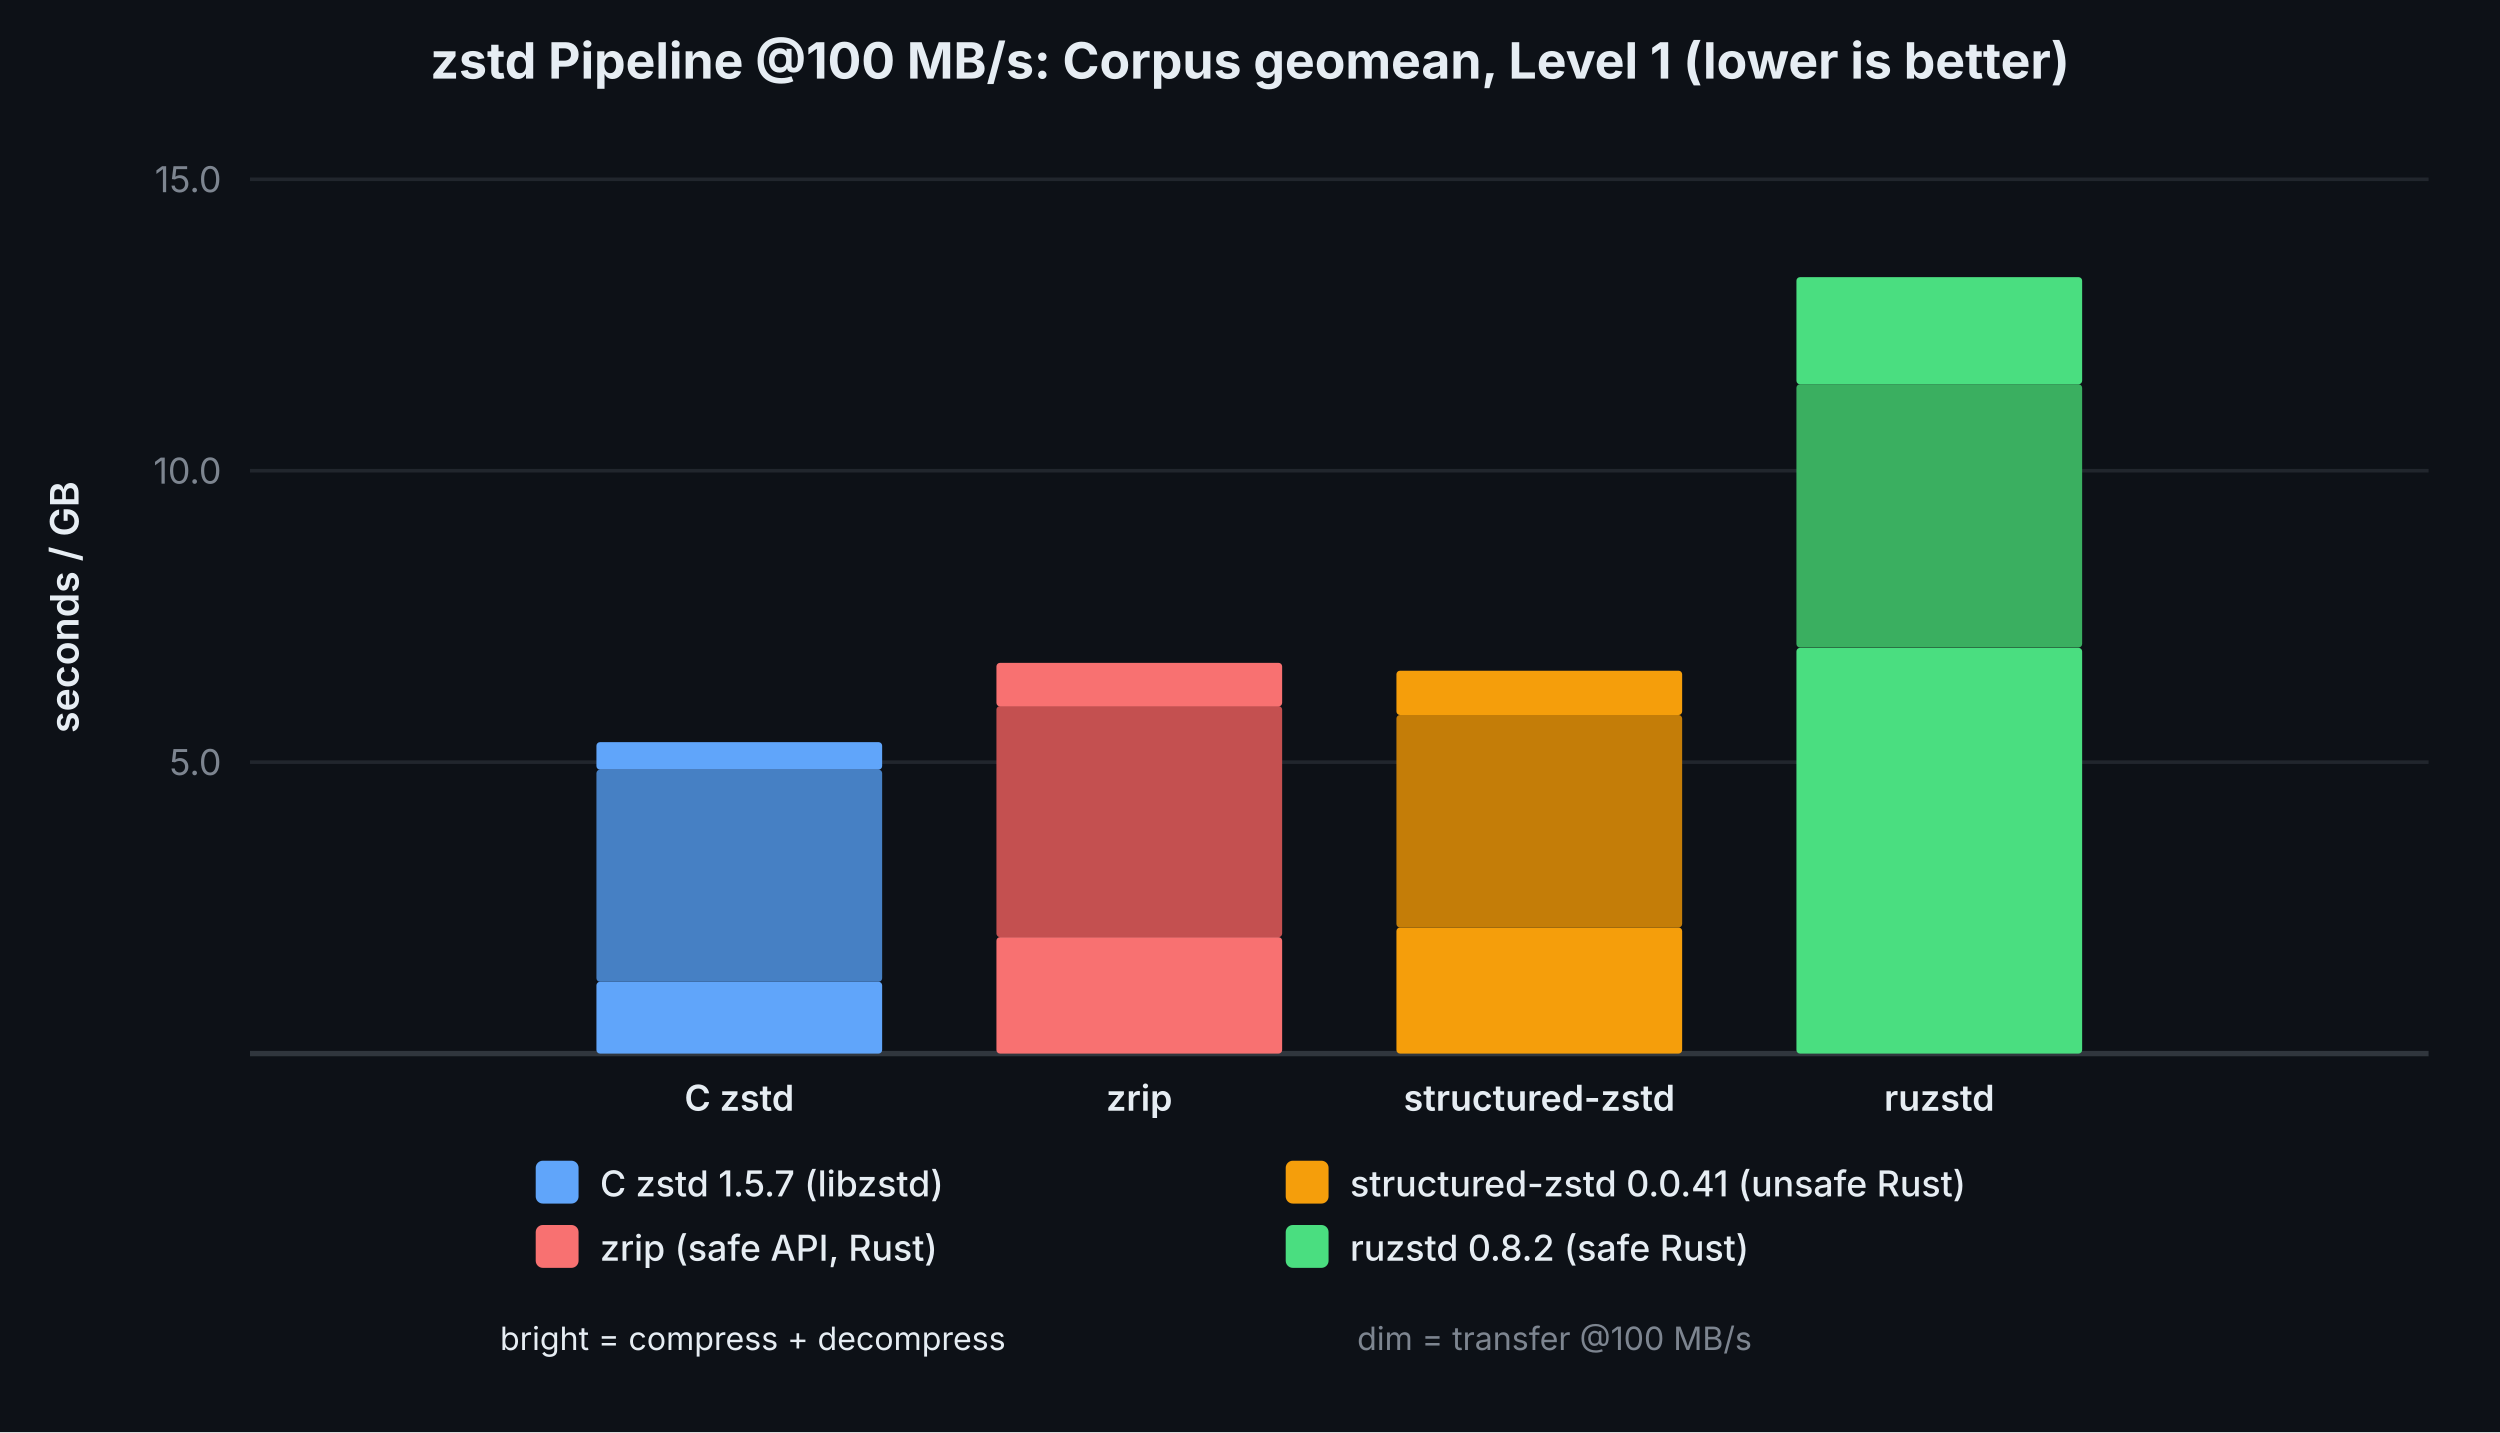
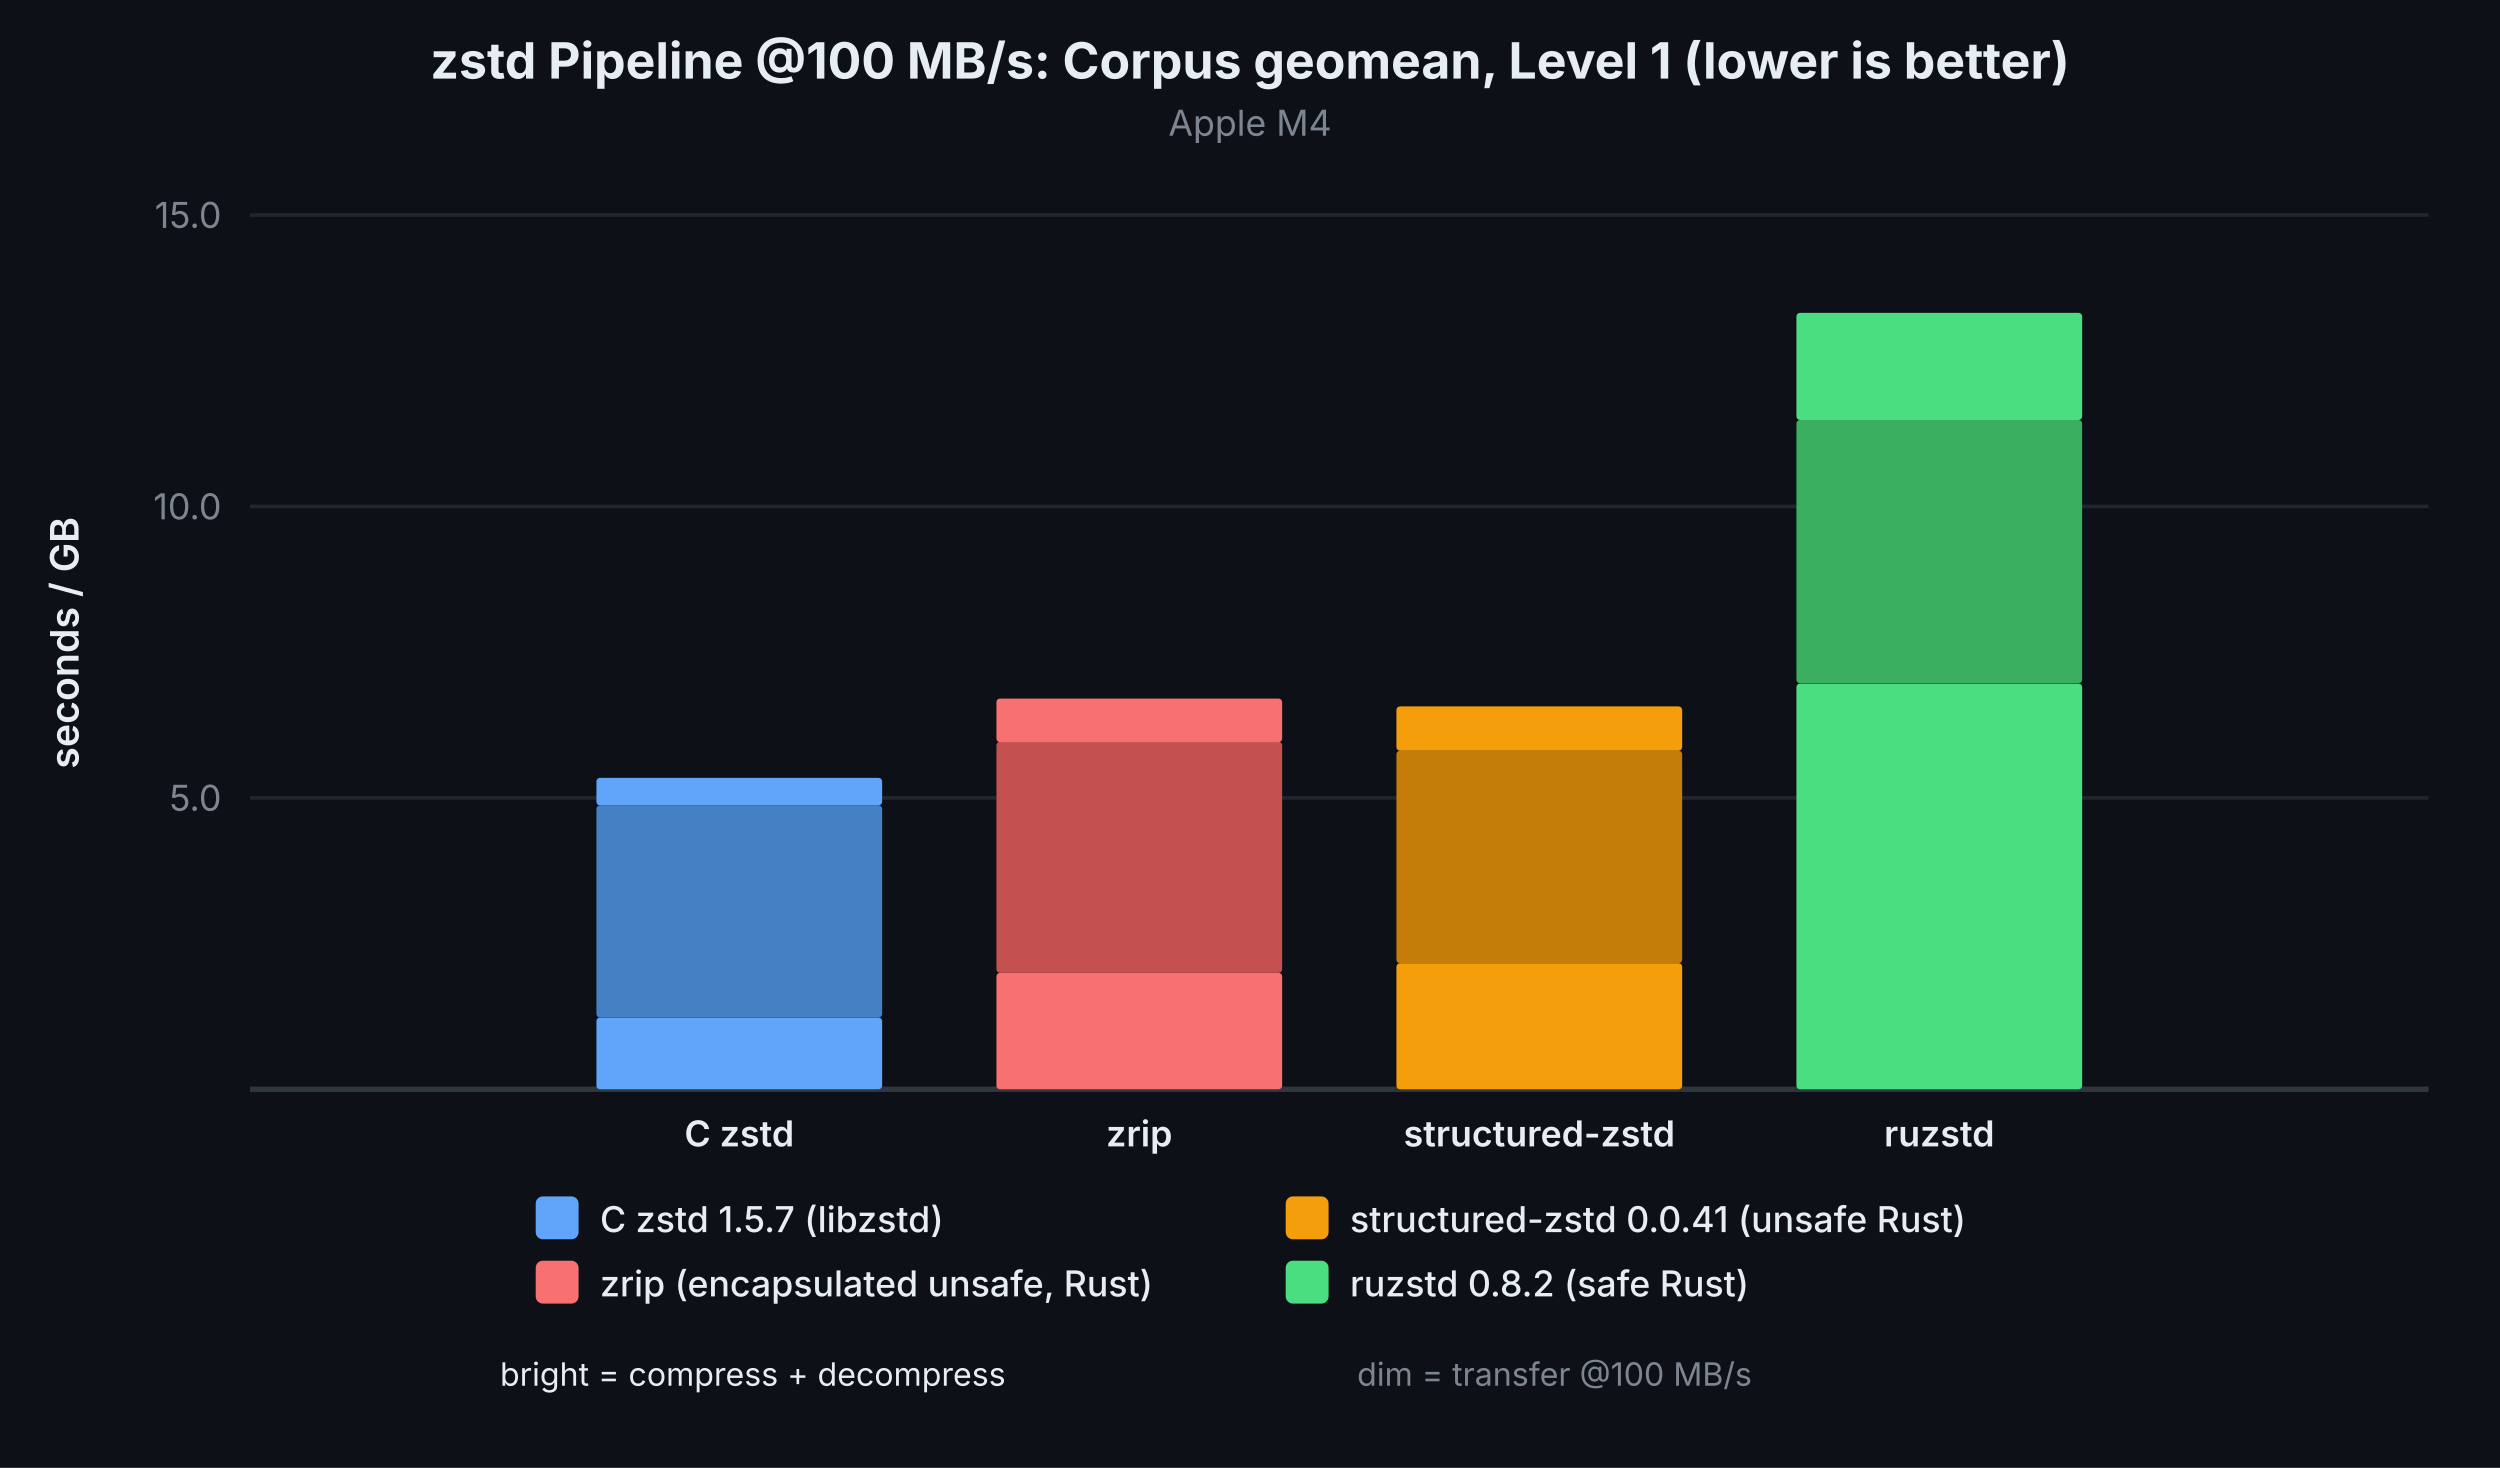
- <svg xmlns="http://www.w3.org/2000/svg" viewBox="0 0 700 401" font-family="system-ui, -apple-system, sans-serif">
-   <rect width="700" height="401" fill="#0d1117" />
+ <svg xmlns="http://www.w3.org/2000/svg" viewBox="0 0 700 411" font-family="system-ui, -apple-system, sans-serif">
+   <rect width="700" height="411" fill="#0d1117" />
  <text x="350.0" y="22" text-anchor="middle" fill="#e6edf3" font-size="14" font-weight="700">zstd Pipeline @100 MB/s: Corpus geomean, Level 1 (lower is better)</text>
-   <text x="22" y="170.0" text-anchor="middle" fill="#e6edf3" font-size="11" font-weight="600" transform="rotate(-90,22,170.0)">seconds / GB</text>
-   <line x1="70" y1="213.4" x2="680" y2="213.4" stroke="#21262d" stroke-width="1" />
-   <text x="62" y="213.4" text-anchor="end" dominant-baseline="middle" fill="#7d8590" font-size="10">5.0</text>
-   <line x1="70" y1="131.8" x2="680" y2="131.8" stroke="#21262d" stroke-width="1" />
-   <text x="62" y="131.8" text-anchor="end" dominant-baseline="middle" fill="#7d8590" font-size="10">10.0</text>
-   <line x1="70" y1="50.2" x2="680" y2="50.2" stroke="#21262d" stroke-width="1" />
-   <text x="62" y="50.2" text-anchor="end" dominant-baseline="middle" fill="#7d8590" font-size="10">15.0</text>
-   <line x1="70" y1="295" x2="680" y2="295" stroke="#30363d" stroke-width="1.5" />
-   <rect x="167.0" y="274.9" width="80.0" height="20.1" fill="#60a5fa" rx="1" />
-   <rect x="167.0" y="215.5" width="80.0" height="59.4" fill="#4680c4" rx="1" />
-   <rect x="167.0" y="207.8" width="80.0" height="7.7" fill="#60a5fa" rx="1" />
-   <text x="207.0" y="311" text-anchor="middle" fill="#e6edf3" font-size="10" font-weight="600">C zstd</text>
-   <rect x="279.0" y="262.4" width="80.0" height="32.6" fill="#f87171" rx="1" />
-   <rect x="279.0" y="197.7" width="80.0" height="64.7" fill="#c45050" rx="1" />
-   <rect x="279.0" y="185.6" width="80.0" height="12.2" fill="#f87171" rx="1" />
-   <text x="319.0" y="311" text-anchor="middle" fill="#e6edf3" font-size="10" font-weight="600">zrip</text>
-   <rect x="391.0" y="259.7" width="80.0" height="35.3" fill="#f59e0b" rx="1" />
-   <rect x="391.0" y="200.2" width="80.0" height="59.5" fill="#c47d08" rx="1" />
-   <rect x="391.0" y="187.8" width="80.0" height="12.4" fill="#f59e0b" rx="1" />
-   <text x="431.0" y="311" text-anchor="middle" fill="#e6edf3" font-size="10" font-weight="600">structured-zstd</text>
-   <rect x="503.0" y="181.4" width="80.0" height="113.6" fill="#4ade80" rx="1" />
-   <rect x="503.0" y="107.6" width="80.0" height="73.7" fill="#3aaf60" rx="1" />
-   <rect x="503.0" y="77.6" width="80.0" height="30.0" fill="#4ade80" rx="1" />
-   <text x="543.0" y="311" text-anchor="middle" fill="#e6edf3" font-size="10" font-weight="600">ruzstd</text>
-   <rect x="150" y="325" width="12" height="12" fill="#60a5fa" rx="2" />
-   <text x="168" y="335" fill="#e6edf3" font-size="10" font-weight="500">C zstd 1.5.7 (libzstd)</text>
-   <rect x="150" y="343" width="12" height="12" fill="#f87171" rx="2" />
-   <text x="168" y="353" fill="#e6edf3" font-size="10" font-weight="500">zrip (safe API, Rust)</text>
-   <rect x="360" y="325" width="12" height="12" fill="#f59e0b" rx="2" />
-   <text x="378" y="335" fill="#e6edf3" font-size="10" font-weight="500">structured-zstd 0.0.41 (unsafe Rust)</text>
-   <rect x="360" y="343" width="12" height="12" fill="#4ade80" rx="2" />
-   <text x="378" y="353" fill="#e6edf3" font-size="10" font-weight="500">ruzstd 0.8.2 (safe Rust)</text>
-   <text x="140" y="378" fill="#e6edf3" font-size="9">bright = compress + decompress</text>
-   <text x="380" y="378" fill="#7d8590" font-size="9">dim = transfer @100 MB/s</text>
+   <text x="350.0" y="38" text-anchor="middle" fill="#7d8590" font-size="10">Apple M4</text>
+   <text x="22" y="180.0" text-anchor="middle" fill="#e6edf3" font-size="11" font-weight="600" transform="rotate(-90,22,180.0)">seconds / GB</text>
+   <line x1="70" y1="223.4" x2="680" y2="223.4" stroke="#21262d" stroke-width="1" />
+   <text x="62" y="223.4" text-anchor="end" dominant-baseline="middle" fill="#7d8590" font-size="10">5.0</text>
+   <line x1="70" y1="141.8" x2="680" y2="141.8" stroke="#21262d" stroke-width="1" />
+   <text x="62" y="141.8" text-anchor="end" dominant-baseline="middle" fill="#7d8590" font-size="10">10.0</text>
+   <line x1="70" y1="60.2" x2="680" y2="60.2" stroke="#21262d" stroke-width="1" />
+   <text x="62" y="60.2" text-anchor="end" dominant-baseline="middle" fill="#7d8590" font-size="10">15.0</text>
+   <line x1="70" y1="305" x2="680" y2="305" stroke="#30363d" stroke-width="1.5" />
+   <rect x="167.0" y="284.9" width="80.0" height="20.1" fill="#60a5fa" rx="1" />
+   <rect x="167.0" y="225.5" width="80.0" height="59.4" fill="#4680c4" rx="1" />
+   <rect x="167.0" y="217.8" width="80.0" height="7.7" fill="#60a5fa" rx="1" />
+   <text x="207.0" y="321" text-anchor="middle" fill="#e6edf3" font-size="10" font-weight="600">C zstd</text>
+   <rect x="279.0" y="272.4" width="80.0" height="32.6" fill="#f87171" rx="1" />
+   <rect x="279.0" y="207.7" width="80.0" height="64.7" fill="#c45050" rx="1" />
+   <rect x="279.0" y="195.6" width="80.0" height="12.2" fill="#f87171" rx="1" />
+   <text x="319.0" y="321" text-anchor="middle" fill="#e6edf3" font-size="10" font-weight="600">zrip</text>
+   <rect x="391.0" y="269.7" width="80.0" height="35.3" fill="#f59e0b" rx="1" />
+   <rect x="391.0" y="210.2" width="80.0" height="59.5" fill="#c47d08" rx="1" />
+   <rect x="391.0" y="197.8" width="80.0" height="12.4" fill="#f59e0b" rx="1" />
+   <text x="431.0" y="321" text-anchor="middle" fill="#e6edf3" font-size="10" font-weight="600">structured-zstd</text>
+   <rect x="503.0" y="191.4" width="80.0" height="113.6" fill="#4ade80" rx="1" />
+   <rect x="503.0" y="117.6" width="80.0" height="73.7" fill="#3aaf60" rx="1" />
+   <rect x="503.0" y="87.6" width="80.0" height="30.0" fill="#4ade80" rx="1" />
+   <text x="543.0" y="321" text-anchor="middle" fill="#e6edf3" font-size="10" font-weight="600">ruzstd</text>
+   <rect x="150" y="335" width="12" height="12" fill="#60a5fa" rx="2" />
+   <text x="168" y="345" fill="#e6edf3" font-size="10" font-weight="500">C zstd 1.5.7 (libzstd)</text>
+   <rect x="150" y="353" width="12" height="12" fill="#f87171" rx="2" />
+   <text x="168" y="363" fill="#e6edf3" font-size="10" font-weight="500">zrip (encapsulated unsafe, Rust)</text>
+   <rect x="360" y="335" width="12" height="12" fill="#f59e0b" rx="2" />
+   <text x="378" y="345" fill="#e6edf3" font-size="10" font-weight="500">structured-zstd 0.0.41 (unsafe Rust)</text>
+   <rect x="360" y="353" width="12" height="12" fill="#4ade80" rx="2" />
+   <text x="378" y="363" fill="#e6edf3" font-size="10" font-weight="500">ruzstd 0.8.2 (safe Rust)</text>
+   <text x="140" y="388" fill="#e6edf3" font-size="9">bright = compress + decompress</text>
+   <text x="380" y="388" fill="#7d8590" font-size="9">dim = transfer @100 MB/s</text>
</svg>
